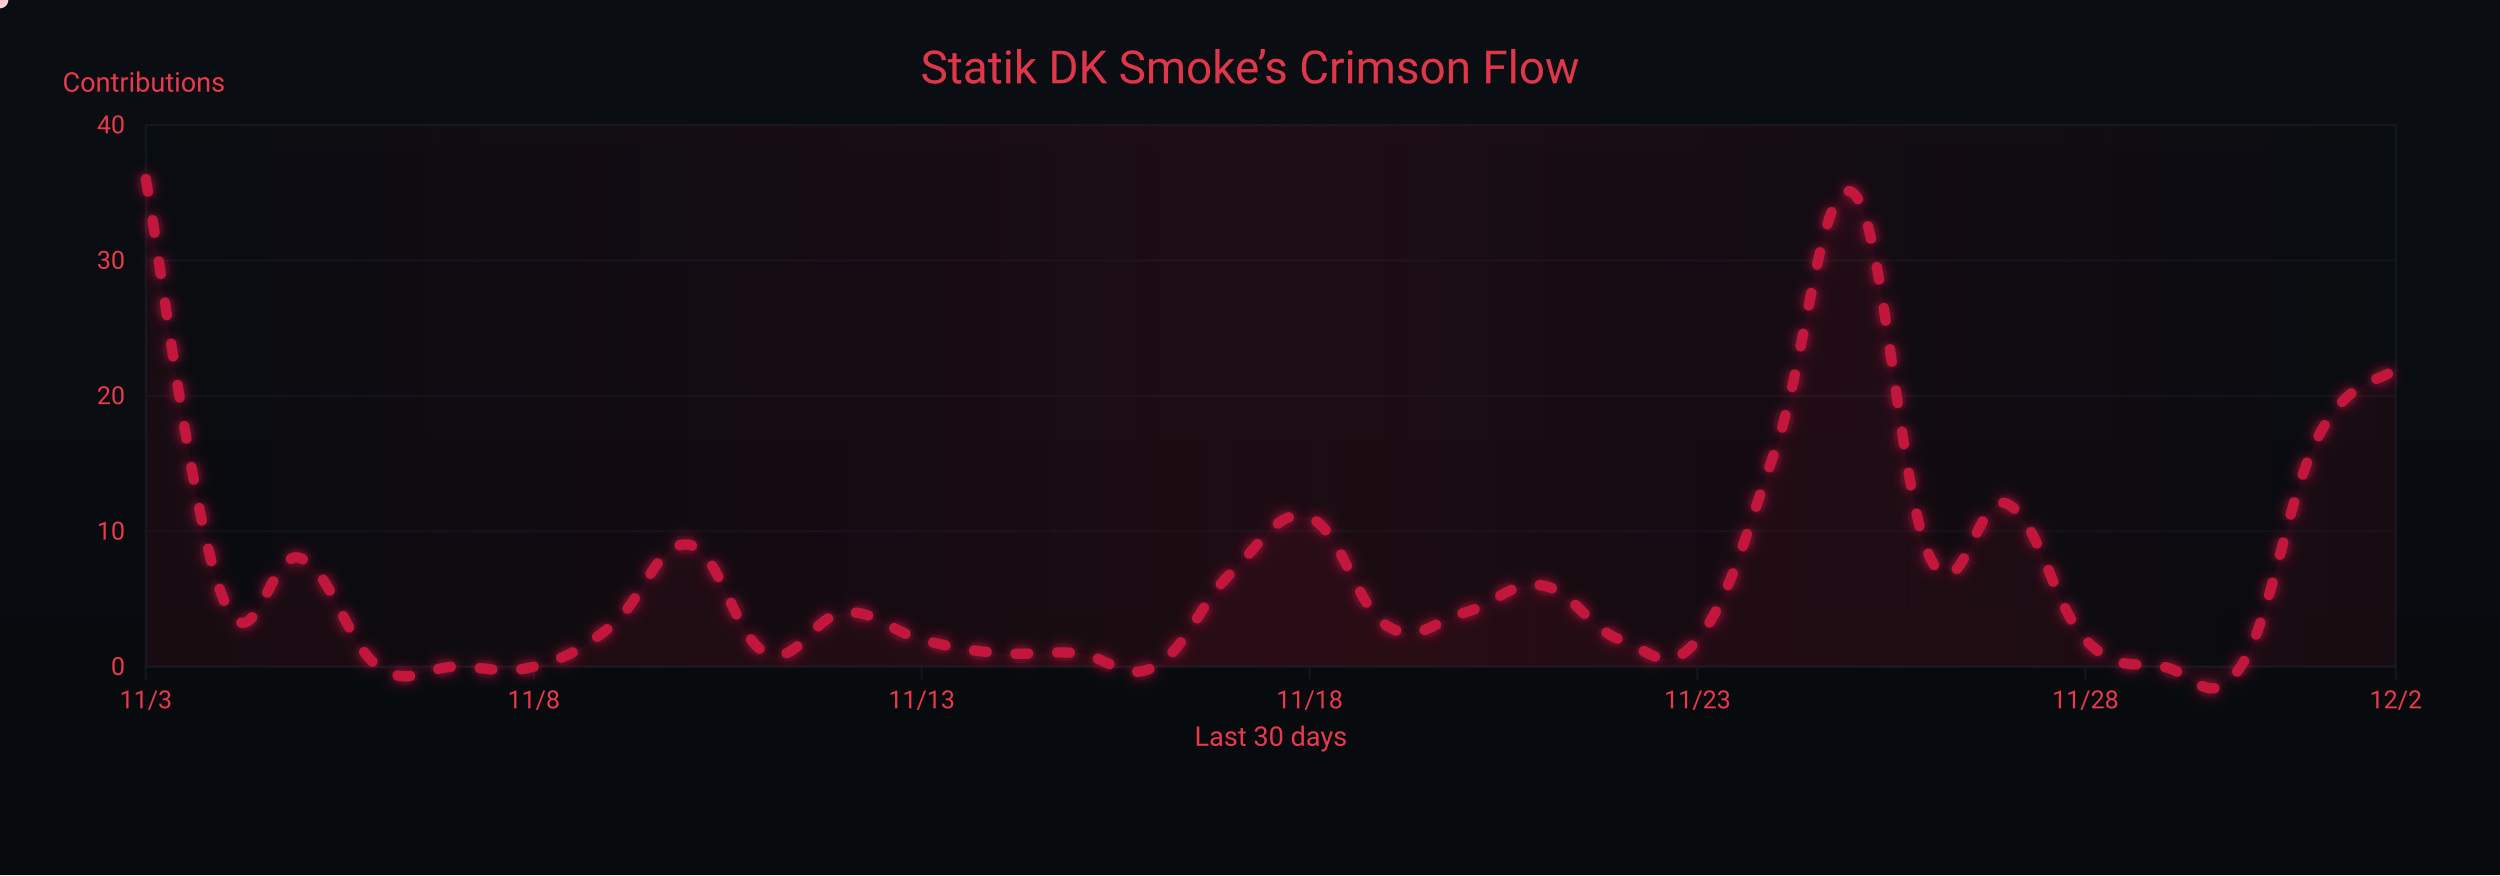
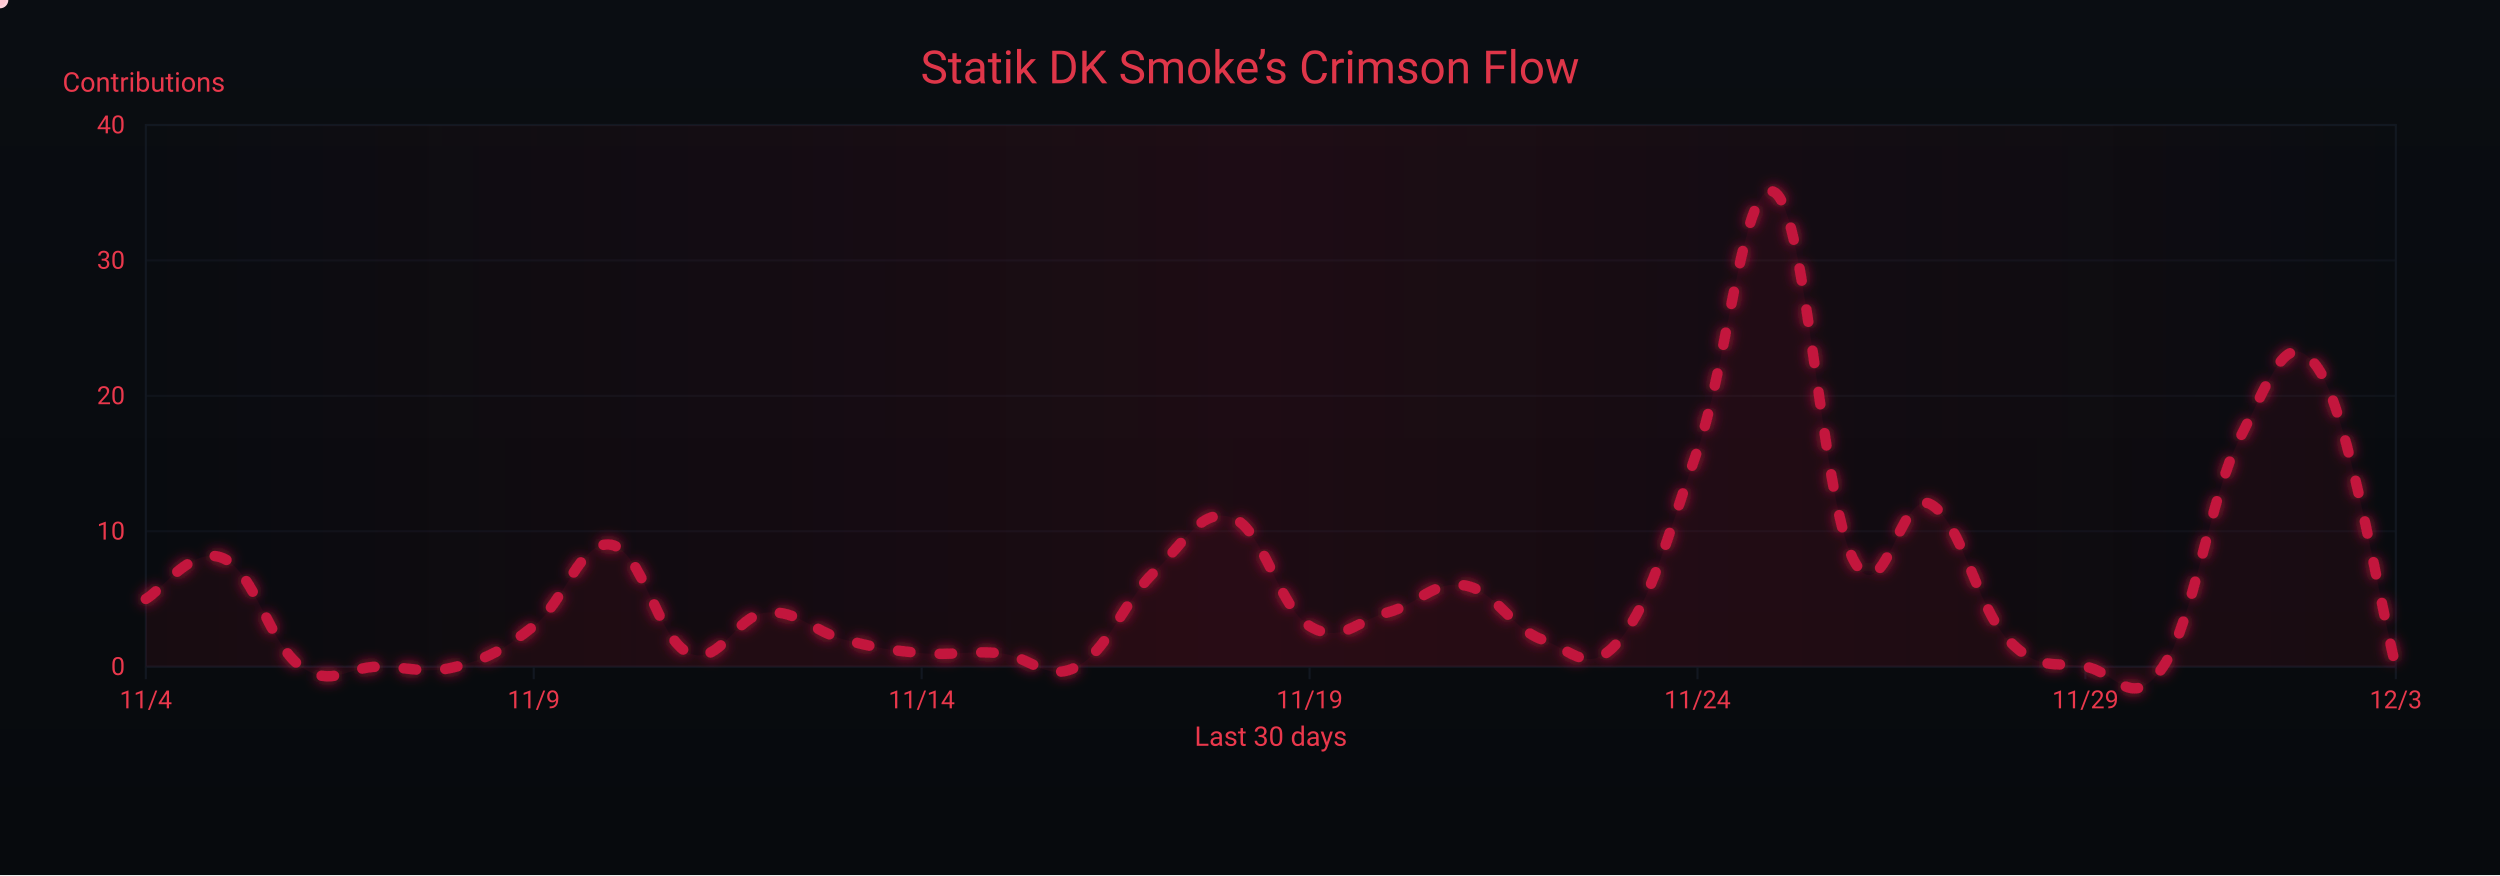
<svg xmlns="http://www.w3.org/2000/svg" width="1200" height="420" viewBox="0 0 1200 420" role="img" aria-label="Crimson Flow Graph">
  <defs>
    <linearGradient id="bgGrad" x1="0" y1="0" x2="0" y2="1">
      <stop offset="0%" stop-color="#0a0d12" />
      <stop offset="100%" stop-color="#070a0d" />
    </linearGradient>
    <filter id="glow">
      <feGaussianBlur stdDeviation="3" result="b1" />
      <feMerge>
        <feMergeNode in="b1" />
        <feMergeNode in="SourceGraphic" />
      </feMerge>
    </filter>
    <linearGradient id="sheen" x1="0" y1="0" x2="1" y2="0">
      <stop offset="0%" stop-color="#9b0e2a" stop-opacity="0" />
      <stop offset="50%" stop-color="#9b0e2a" stop-opacity=".14" />
      <stop offset="100%" stop-color="#9b0e2a" stop-opacity="0" />
      <animateTransform attributeName="gradientTransform" type="translate" from="-1 0" to="1 0" dur="9s" repeatCount="indefinite" />
    </linearGradient>
  </defs>
  <rect width="1200" height="420" fill="url(#bgGrad)" />
  <rect x="70" y="60" width="1080" height="260" fill="none" stroke="#121821" stroke-width="1" />
  <g font-family="ui-sans-serif,system-ui,-apple-system,Segoe UI,Roboto,Ubuntu,Arial" font-size="12">
    <path d="M70,320.0 H1150" stroke="#121821" stroke-width="1" opacity="0.6" />
    <text x="60" y="324.0" text-anchor="end" fill="#ea384c">0</text>
    <path d="M70,255.0 H1150" stroke="#121821" stroke-width="1" opacity="0.6" />
    <text x="60" y="259.0" text-anchor="end" fill="#ea384c">10</text>
    <path d="M70,190.0 H1150" stroke="#121821" stroke-width="1" opacity="0.6" />
    <text x="60" y="194.0" text-anchor="end" fill="#ea384c">20</text>
    <path d="M70,125.0 H1150" stroke="#121821" stroke-width="1" opacity="0.6" />
    <text x="60" y="129.0" text-anchor="end" fill="#ea384c">30</text>
    <path d="M70,60.0 H1150" stroke="#121821" stroke-width="1" opacity="0.6" />
    <text x="60" y="64.0" text-anchor="end" fill="#ea384c">40</text>
    <text x="30" y="44" fill="#ea384c" font-size="13">Contributions</text>
  </g>
  <g font-family="ui-sans-serif,system-ui,-apple-system,Segoe UI,Roboto,Ubuntu,Arial" font-size="12">
    <path d="M70.0,320 V326" stroke="#121821" stroke-width="1" />
-     <text x="70.0" y="340" text-anchor="middle" fill="#ea384c">11/3</text>
+     <text x="70.0" y="340" text-anchor="middle" fill="#ea384c">11/4</text>
    <path d="M256.2,320 V326" stroke="#121821" stroke-width="1" />
-     <text x="256.2" y="340" text-anchor="middle" fill="#ea384c">11/8</text>
+     <text x="256.2" y="340" text-anchor="middle" fill="#ea384c">11/9</text>
    <path d="M442.4,320 V326" stroke="#121821" stroke-width="1" />
-     <text x="442.4" y="340" text-anchor="middle" fill="#ea384c">11/13</text>
+     <text x="442.4" y="340" text-anchor="middle" fill="#ea384c">11/14</text>
    <path d="M628.6,320 V326" stroke="#121821" stroke-width="1" />
-     <text x="628.6" y="340" text-anchor="middle" fill="#ea384c">11/18</text>
+     <text x="628.6" y="340" text-anchor="middle" fill="#ea384c">11/19</text>
    <path d="M814.8,320 V326" stroke="#121821" stroke-width="1" />
-     <text x="814.8" y="340" text-anchor="middle" fill="#ea384c">11/23</text>
+     <text x="814.8" y="340" text-anchor="middle" fill="#ea384c">11/24</text>
    <path d="M1001.0,320 V326" stroke="#121821" stroke-width="1" />
-     <text x="1001.0" y="340" text-anchor="middle" fill="#ea384c">11/28</text>
+     <text x="1001.0" y="340" text-anchor="middle" fill="#ea384c">11/29</text>
    <path d="M1150.0,320 V326" stroke="#121821" stroke-width="1" />
-     <text x="1150.0" y="340" text-anchor="middle" fill="#ea384c">12/2</text>
+     <text x="1150.0" y="340" text-anchor="middle" fill="#ea384c">12/3</text>
    <text x="610" y="358" text-anchor="middle" fill="#ea384c" font-size="13">Last 30 days</text>
  </g>
  <rect x="70" y="60" width="1080" height="260" fill="url(#sheen)" />
  <text x="600" y="40" text-anchor="middle" font-family="ui-sans-serif,system-ui,-apple-system,Segoe UI,Roboto,Ubuntu,Arial" font-size="22" fill="#ea384c" opacity=".95">Statik DK Smoke’s Crimson Flow</text>
-   <path d="M70.0,86.0 C77.4,126.3 92.3,251.1 107.2,287.5 C122.1,323.9 129.6,261.5 144.5,268.0 C159.4,274.5 166.8,309.6 181.7,320.0 C196.6,330.4 204.1,320.0 219.0,320.0 C233.9,320.0 241.3,323.9 256.2,320.0 C271.1,316.1 278.6,312.2 293.4,300.5 C308.3,288.8 315.8,258.9 330.7,261.5 C345.6,264.1 353.0,307.0 367.9,313.5 C382.8,320.0 390.3,295.3 405.2,294.0 C420.1,292.7 427.5,303.1 442.4,307.0 C457.3,310.9 464.8,312.2 479.7,313.5 C494.6,314.8 502.0,312.2 516.9,313.5 C531.8,314.8 539.2,327.8 554.1,320.0 C569.0,312.2 576.5,288.8 591.4,274.5 C606.3,260.2 613.7,243.3 628.6,248.5 C643.5,253.7 651.0,291.4 665.9,300.5 C680.8,309.6 688.2,297.9 703.1,294.0 C718.0,290.1 725.4,278.4 740.3,281.0 C755.2,283.6 762.7,301.8 777.6,307.0 C792.5,312.2 799.9,325.2 814.8,307.0 C829.7,288.8 837.2,258.9 852.1,216.0 C867.0,173.1 874.4,82.1 889.3,92.5 C904.2,102.9 911.7,238.1 926.6,268.0 C941.4,297.9 948.9,234.2 963.8,242.0 C978.7,249.8 986.1,291.4 1001.0,307.0 C1015.9,322.6 1023.4,317.4 1038.3,320.0 C1053.2,322.6 1060.6,342.1 1075.5,320.0 C1090.4,297.9 1097.9,238.1 1112.8,209.5 C1127.7,180.9 1142.6,183.5 1150.0,177.0 L 1150,320 L 70,320 Z" fill="#7a0f26" opacity=".13">
+   <path d="M70.0,287.5 C77.4,283.6 92.3,261.5 107.2,268.0 C122.1,274.5 129.6,309.6 144.5,320.0 C159.4,330.4 166.8,320.0 181.7,320.0 C196.6,320.0 204.1,323.9 219.0,320.0 C233.9,316.1 241.3,312.2 256.2,300.5 C271.1,288.8 278.6,258.9 293.4,261.5 C308.3,264.1 315.8,307.0 330.7,313.5 C345.6,320.0 353.0,295.3 367.9,294.0 C382.8,292.7 390.3,303.1 405.2,307.0 C420.1,310.9 427.5,312.2 442.4,313.5 C457.3,314.8 464.8,312.2 479.7,313.5 C494.6,314.8 502.0,327.8 516.9,320.0 C531.8,312.2 539.2,288.8 554.1,274.5 C569.0,260.2 576.5,243.3 591.4,248.5 C606.3,253.7 613.7,291.4 628.6,300.5 C643.5,309.6 651.0,297.9 665.9,294.0 C680.8,290.1 688.2,278.4 703.1,281.0 C718.0,283.6 725.4,301.8 740.3,307.0 C755.2,312.2 762.7,325.2 777.6,307.0 C792.5,288.8 799.9,258.9 814.8,216.0 C829.7,173.1 837.2,82.1 852.1,92.5 C867.0,102.9 874.4,238.1 889.3,268.0 C904.2,297.9 911.7,234.2 926.6,242.0 C941.4,249.8 948.9,291.4 963.8,307.0 C978.7,322.6 986.1,317.4 1001.0,320.0 C1015.9,322.6 1023.4,342.1 1038.3,320.0 C1053.2,297.9 1060.6,238.1 1075.5,209.5 C1090.4,180.9 1097.9,154.9 1112.8,177.0 C1127.7,199.1 1142.6,291.4 1150.0,320.0 L 1150,320 L 70,320 Z" fill="#7a0f26" opacity=".13">
    <animate attributeName="opacity" values=".10;.17;.10" dur="6s" repeatCount="indefinite" />
  </path>
-   <path id="curve" d="M70.0,86.0 C77.4,126.3 92.3,251.1 107.2,287.5 C122.1,323.9 129.6,261.5 144.5,268.0 C159.4,274.5 166.8,309.6 181.7,320.0 C196.6,330.4 204.1,320.0 219.0,320.0 C233.9,320.0 241.3,323.9 256.2,320.0 C271.1,316.1 278.6,312.2 293.4,300.5 C308.3,288.8 315.8,258.9 330.7,261.5 C345.6,264.1 353.0,307.0 367.9,313.5 C382.8,320.0 390.3,295.3 405.2,294.0 C420.1,292.7 427.5,303.1 442.4,307.0 C457.3,310.9 464.8,312.2 479.7,313.5 C494.6,314.8 502.0,312.2 516.9,313.5 C531.8,314.8 539.2,327.8 554.1,320.0 C569.0,312.2 576.5,288.8 591.4,274.5 C606.3,260.2 613.7,243.3 628.6,248.5 C643.5,253.7 651.0,291.4 665.9,300.5 C680.8,309.6 688.2,297.9 703.1,294.0 C718.0,290.1 725.4,278.4 740.3,281.0 C755.2,283.6 762.7,301.8 777.6,307.0 C792.5,312.2 799.9,325.2 814.8,307.0 C829.7,288.8 837.2,258.9 852.1,216.0 C867.0,173.1 874.4,82.1 889.3,92.5 C904.2,102.9 911.7,238.1 926.6,268.0 C941.4,297.9 948.9,234.2 963.8,242.0 C978.7,249.8 986.1,291.4 1001.0,307.0 C1015.9,322.6 1023.4,317.4 1038.3,320.0 C1053.2,322.6 1060.6,342.1 1075.5,320.0 C1090.4,297.9 1097.9,238.1 1112.8,209.5 C1127.7,180.9 1142.6,183.5 1150.0,177.0" fill="none" stroke="#c3193d" stroke-width="5" stroke-linecap="round" stroke-linejoin="round" stroke-dasharray="6 14" filter="url(#glow)">
+   <path id="curve" d="M70.0,287.5 C77.4,283.6 92.3,261.5 107.2,268.0 C122.1,274.5 129.6,309.6 144.5,320.0 C159.4,330.4 166.8,320.0 181.7,320.0 C196.6,320.0 204.1,323.9 219.0,320.0 C233.9,316.1 241.3,312.2 256.2,300.5 C271.1,288.8 278.6,258.9 293.4,261.5 C308.3,264.1 315.8,307.0 330.7,313.5 C345.6,320.0 353.0,295.3 367.9,294.0 C382.8,292.7 390.3,303.1 405.2,307.0 C420.1,310.9 427.5,312.2 442.4,313.5 C457.3,314.8 464.8,312.2 479.7,313.5 C494.6,314.8 502.0,327.8 516.9,320.0 C531.8,312.2 539.2,288.8 554.1,274.5 C569.0,260.2 576.5,243.3 591.4,248.5 C606.3,253.7 613.7,291.4 628.6,300.5 C643.5,309.6 651.0,297.9 665.9,294.0 C680.8,290.1 688.2,278.4 703.1,281.0 C718.0,283.6 725.4,301.8 740.3,307.0 C755.2,312.2 762.7,325.2 777.6,307.0 C792.5,288.8 799.9,258.9 814.8,216.0 C829.7,173.1 837.2,82.1 852.1,92.5 C867.0,102.9 874.4,238.1 889.3,268.0 C904.2,297.9 911.7,234.2 926.6,242.0 C941.4,249.8 948.9,291.4 963.8,307.0 C978.7,322.6 986.1,317.4 1001.0,320.0 C1015.9,322.6 1023.4,342.1 1038.3,320.0 C1053.2,297.9 1060.6,238.1 1075.5,209.5 C1090.4,180.9 1097.9,154.9 1112.8,177.0 C1127.7,199.1 1142.6,291.4 1150.0,320.0" fill="none" stroke="#c3193d" stroke-width="5" stroke-linecap="round" stroke-linejoin="round" stroke-dasharray="6 14" filter="url(#glow)">
    <animate attributeName="stroke-dashoffset" values="0;-220" dur="4.8s" repeatCount="indefinite" />
  </path>
  <g fill="#ffd1db">
    <circle r="4">
      <animateMotion dur="7s" rotate="auto" repeatCount="indefinite">
        <mpath href="#curve" />
      </animateMotion>
      <animate attributeName="opacity" values="1;.3;1" dur="2.2s" repeatCount="indefinite" />
    </circle>
    <circle r="3" fill="#ffffff">
      <animateMotion dur="8.2s" begin="1s" rotate="auto" repeatCount="indefinite">
        <mpath href="#curve" />
      </animateMotion>
      <animate attributeName="opacity" values=".7;.2;.7" dur="2.4s" repeatCount="indefinite" />
    </circle>
    <circle r="3" fill="#ffc7d3">
      <animateMotion dur="6s" begin="2s" rotate="auto" repeatCount="indefinite">
        <mpath href="#curve" />
      </animateMotion>
      <animate attributeName="opacity" values=".8;.3;.8" dur="2s" repeatCount="indefinite" />
    </circle>
  </g>
</svg>
